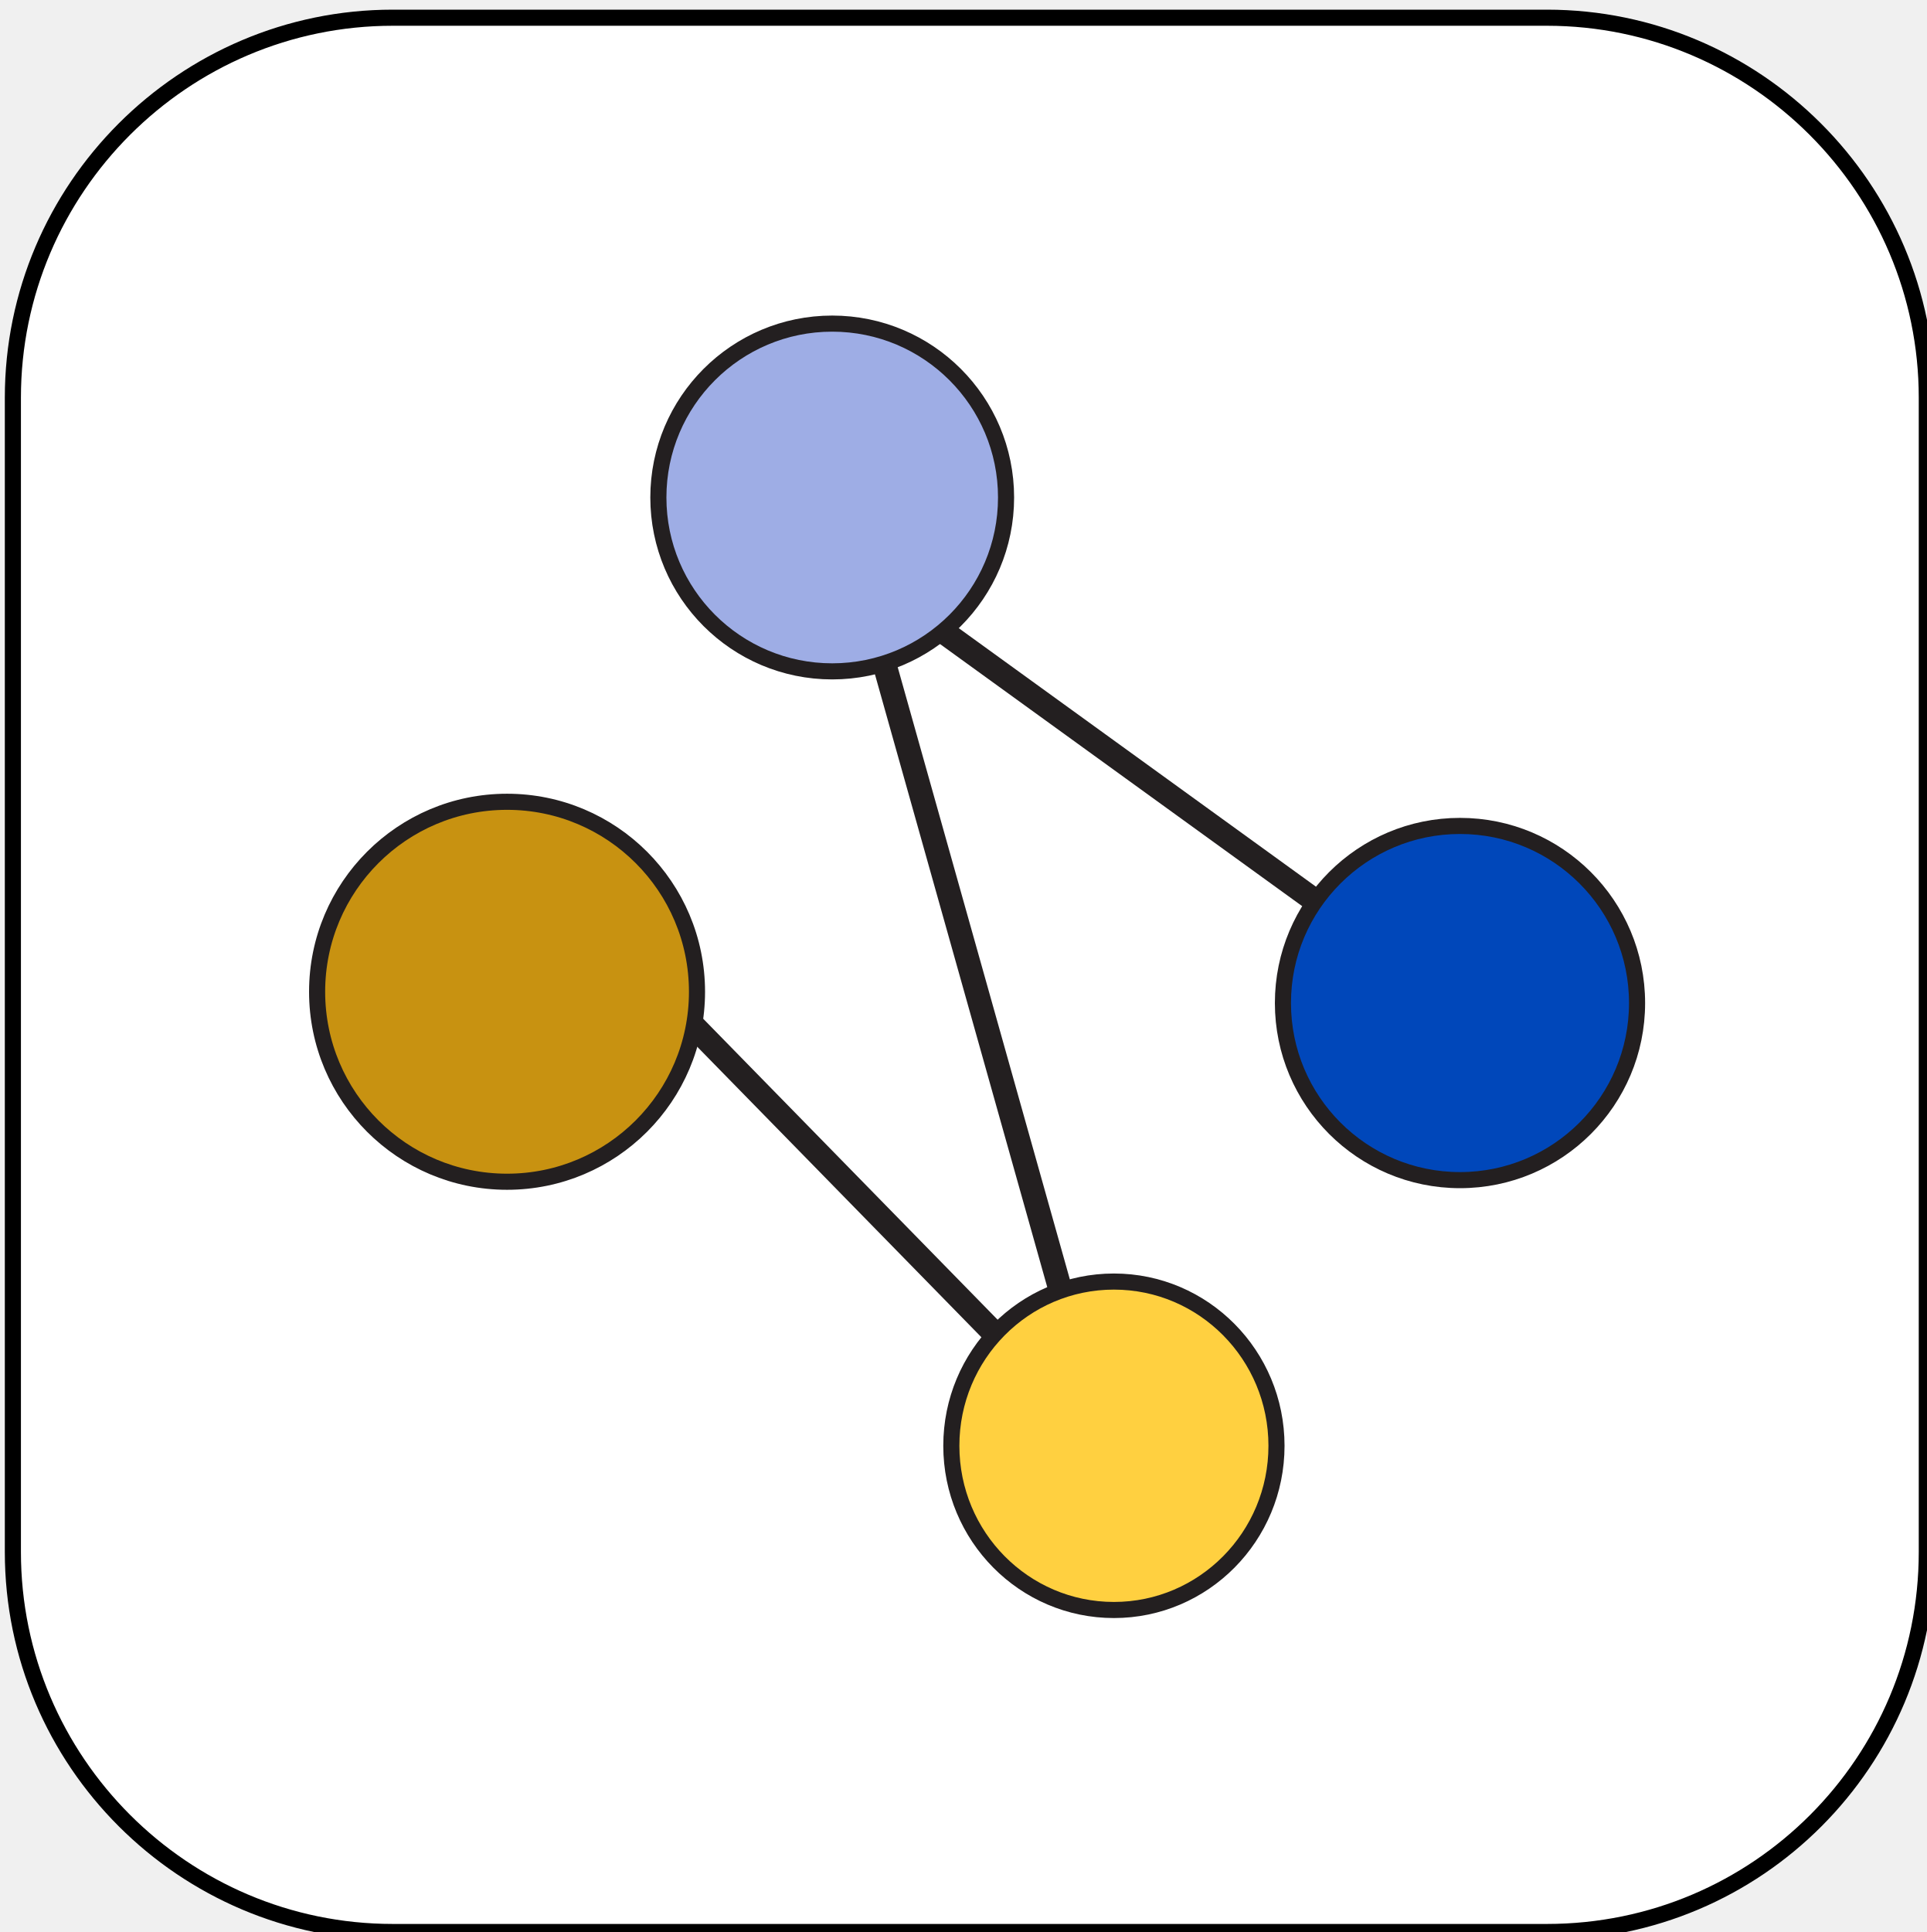
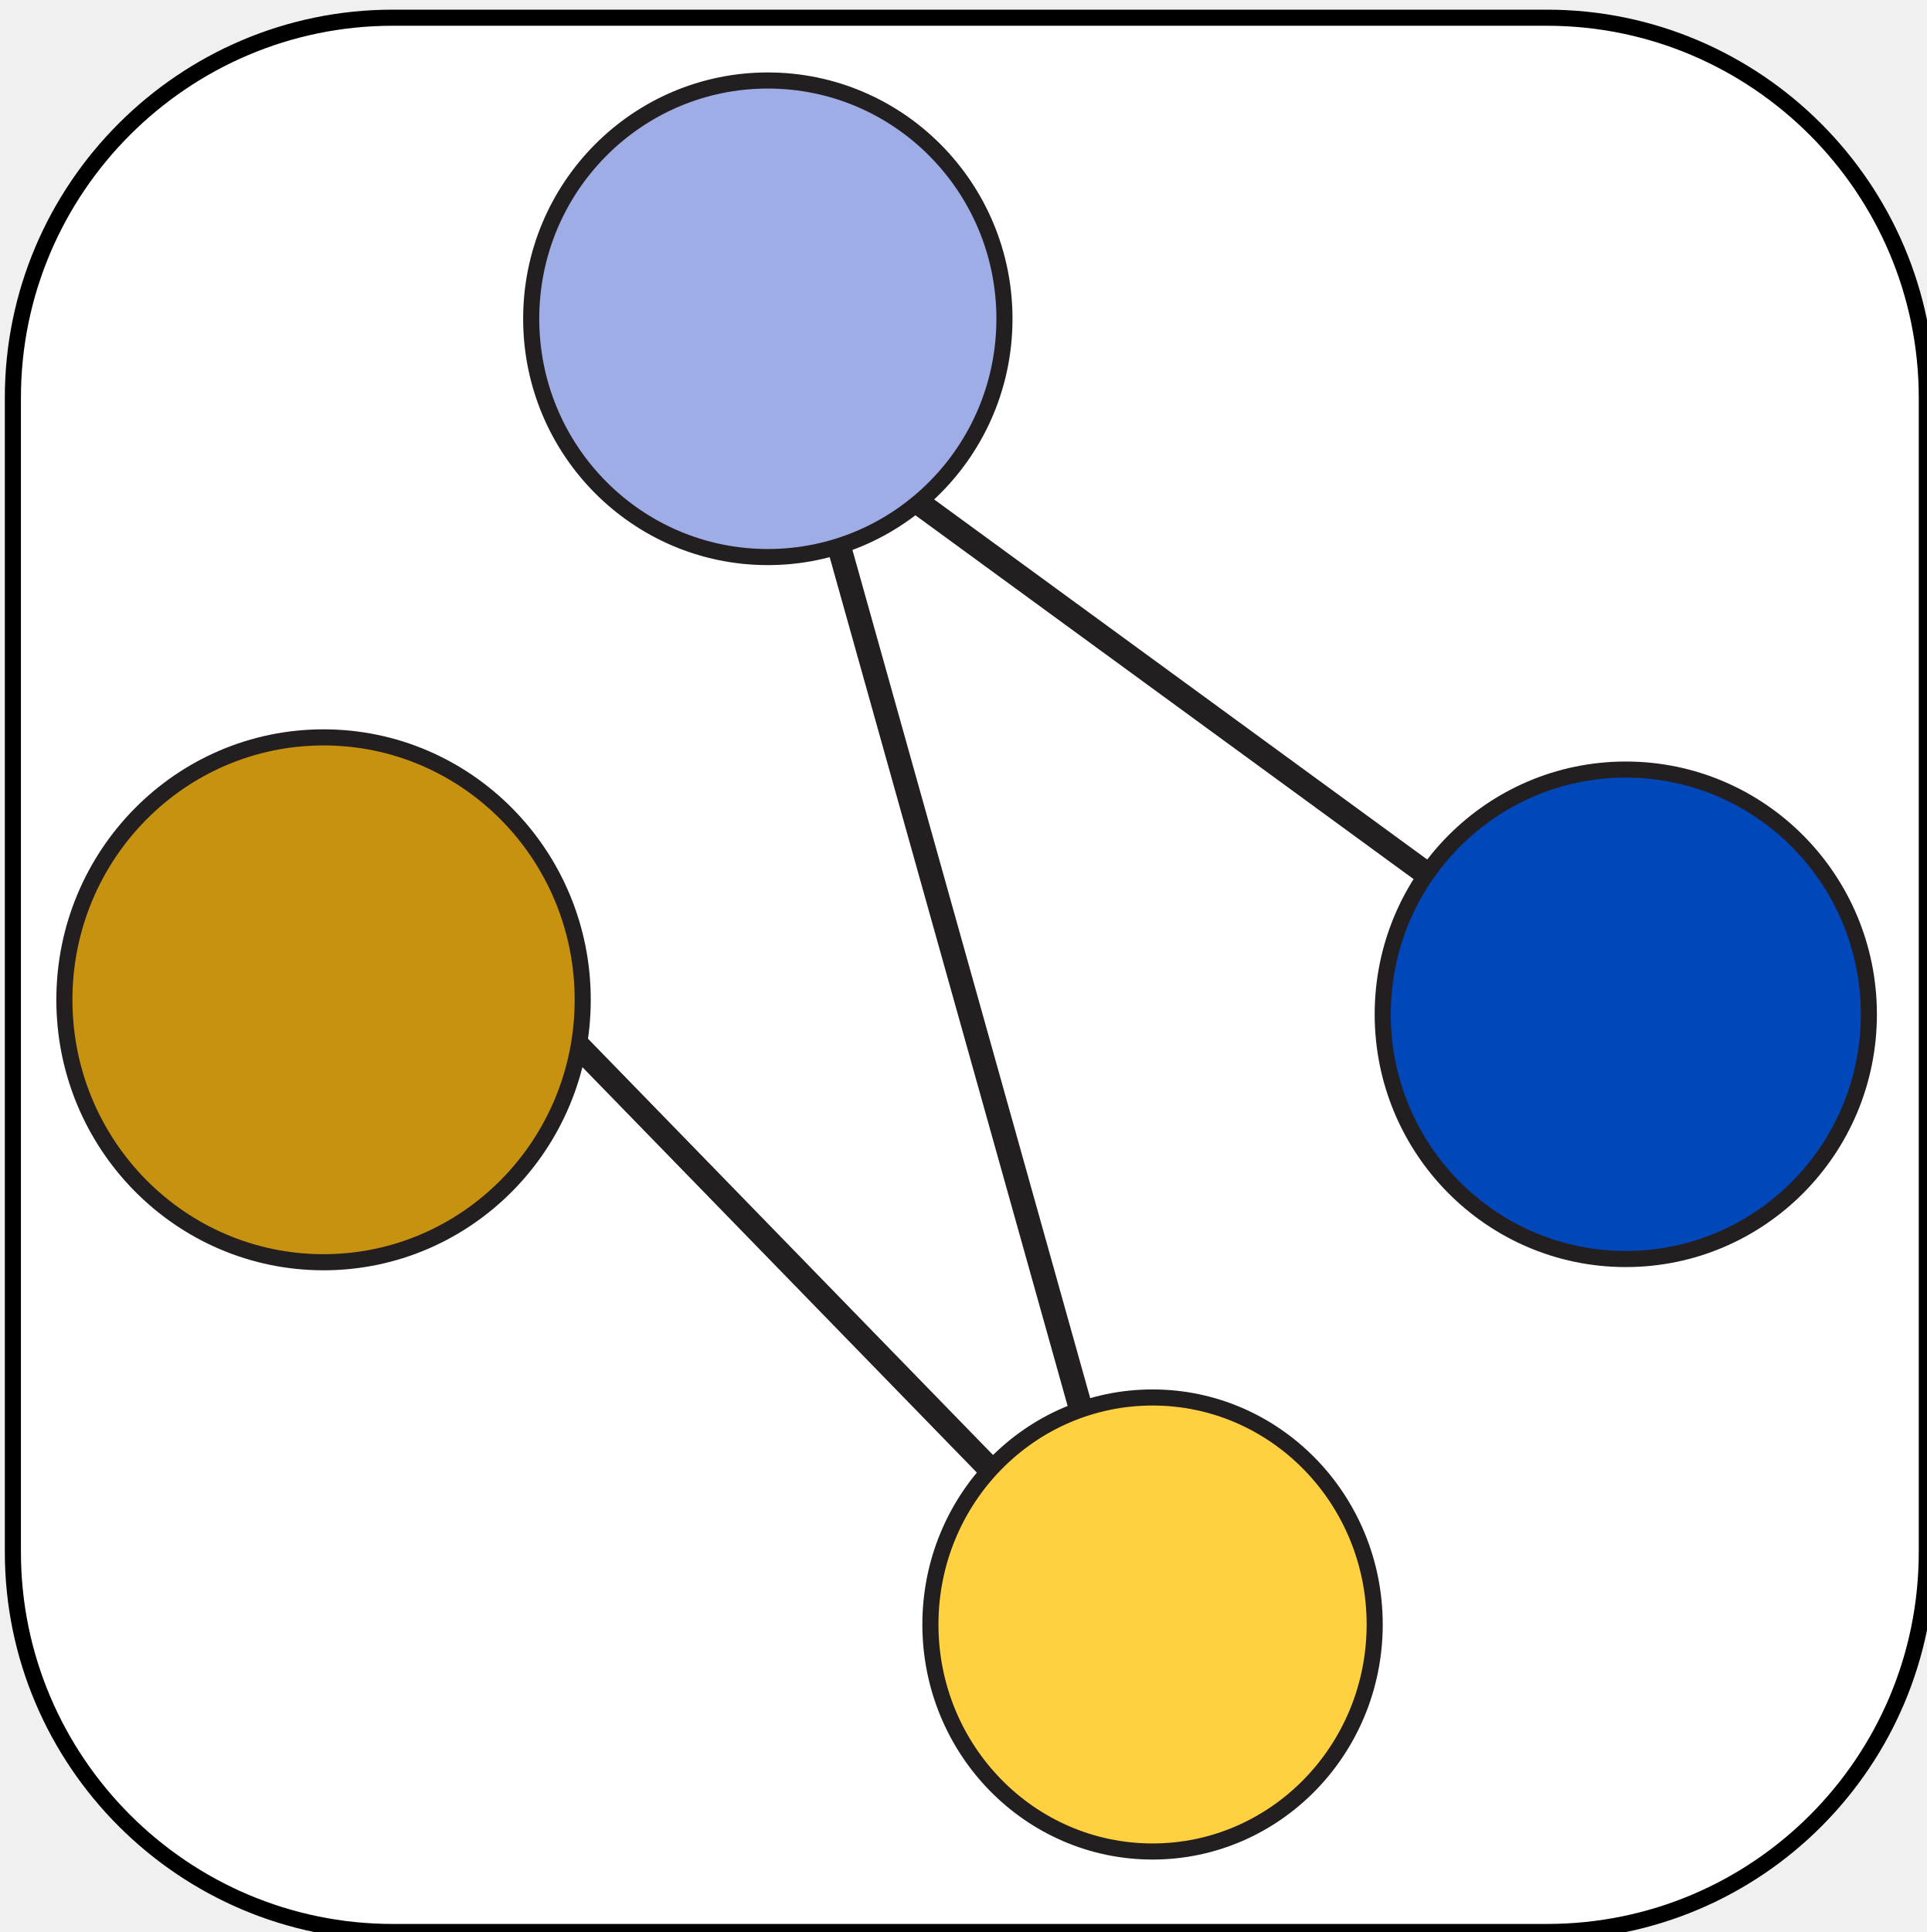
<svg xmlns="http://www.w3.org/2000/svg" version="1.1" id="Layer_1" x="0px" y="0px" viewBox="0 0 119.7 120" style="enable-background:new 0 0 119.7 120;" xml:space="preserve">
  <style type="text/css">
	.st0{fill:#FFFFFF;stroke:#000000;stroke-miterlimit:10;}
	.st1{fill:none;stroke:#231F20;stroke-width:1.482;stroke-miterlimit:10;}
	.st2{fill:#C89211;stroke:#231F20;stroke-miterlimit:10;}
	.st3{fill:#FFD040;stroke:#231F20;stroke-miterlimit:10;}
	.st4{fill:#0047BA;stroke:#231F20;stroke-miterlimit:10;}
	.st5{fill:#9EADE5;stroke:#231F20;stroke-miterlimit:10;}
</style>
  <path class="st0" d="M96.1,120H24.4c-13,0-23.6-10.6-23.6-23.6V24.7c0-13,10.6-23.6,23.6-23.6h71.7c13,0,23.6,10.6,23.6,23.6v71.7  C119.7,109.4,109.2,120,96.1,120z" />
-   <polyline class="st1" points="36.9,57.4 68.6,89.8 53.3,35.4 90.2,62.1 97.5,65.4 " />
-   <circle class="st2" cx="31.5" cy="61.6" r="11.8" />
-   <ellipse class="st3" cx="69.2" cy="89.8" rx="10.1" ry="10.2" />
-   <circle class="st4" cx="90.7" cy="62.3" r="11" />
-   <circle class="st5" cx="51.7" cy="30.9" r="10.8" />
+   <polyline class="st1" points="27.5,56.3 70.9,100.9 49.9,26 100.3,62.8 110.3,67.3 " />
+   <ellipse class="st2" cx="20.1" cy="62.1" rx="16.1" ry="16.3" />
+   <ellipse class="st3" cx="71.6" cy="100.9" rx="13.8" ry="14.1" />
+   <ellipse class="st4" cx="101" cy="63" rx="15.1" ry="15.2" />
+   <ellipse class="st5" cx="47.7" cy="19.8" rx="14.7" ry="14.8" />
</svg>
